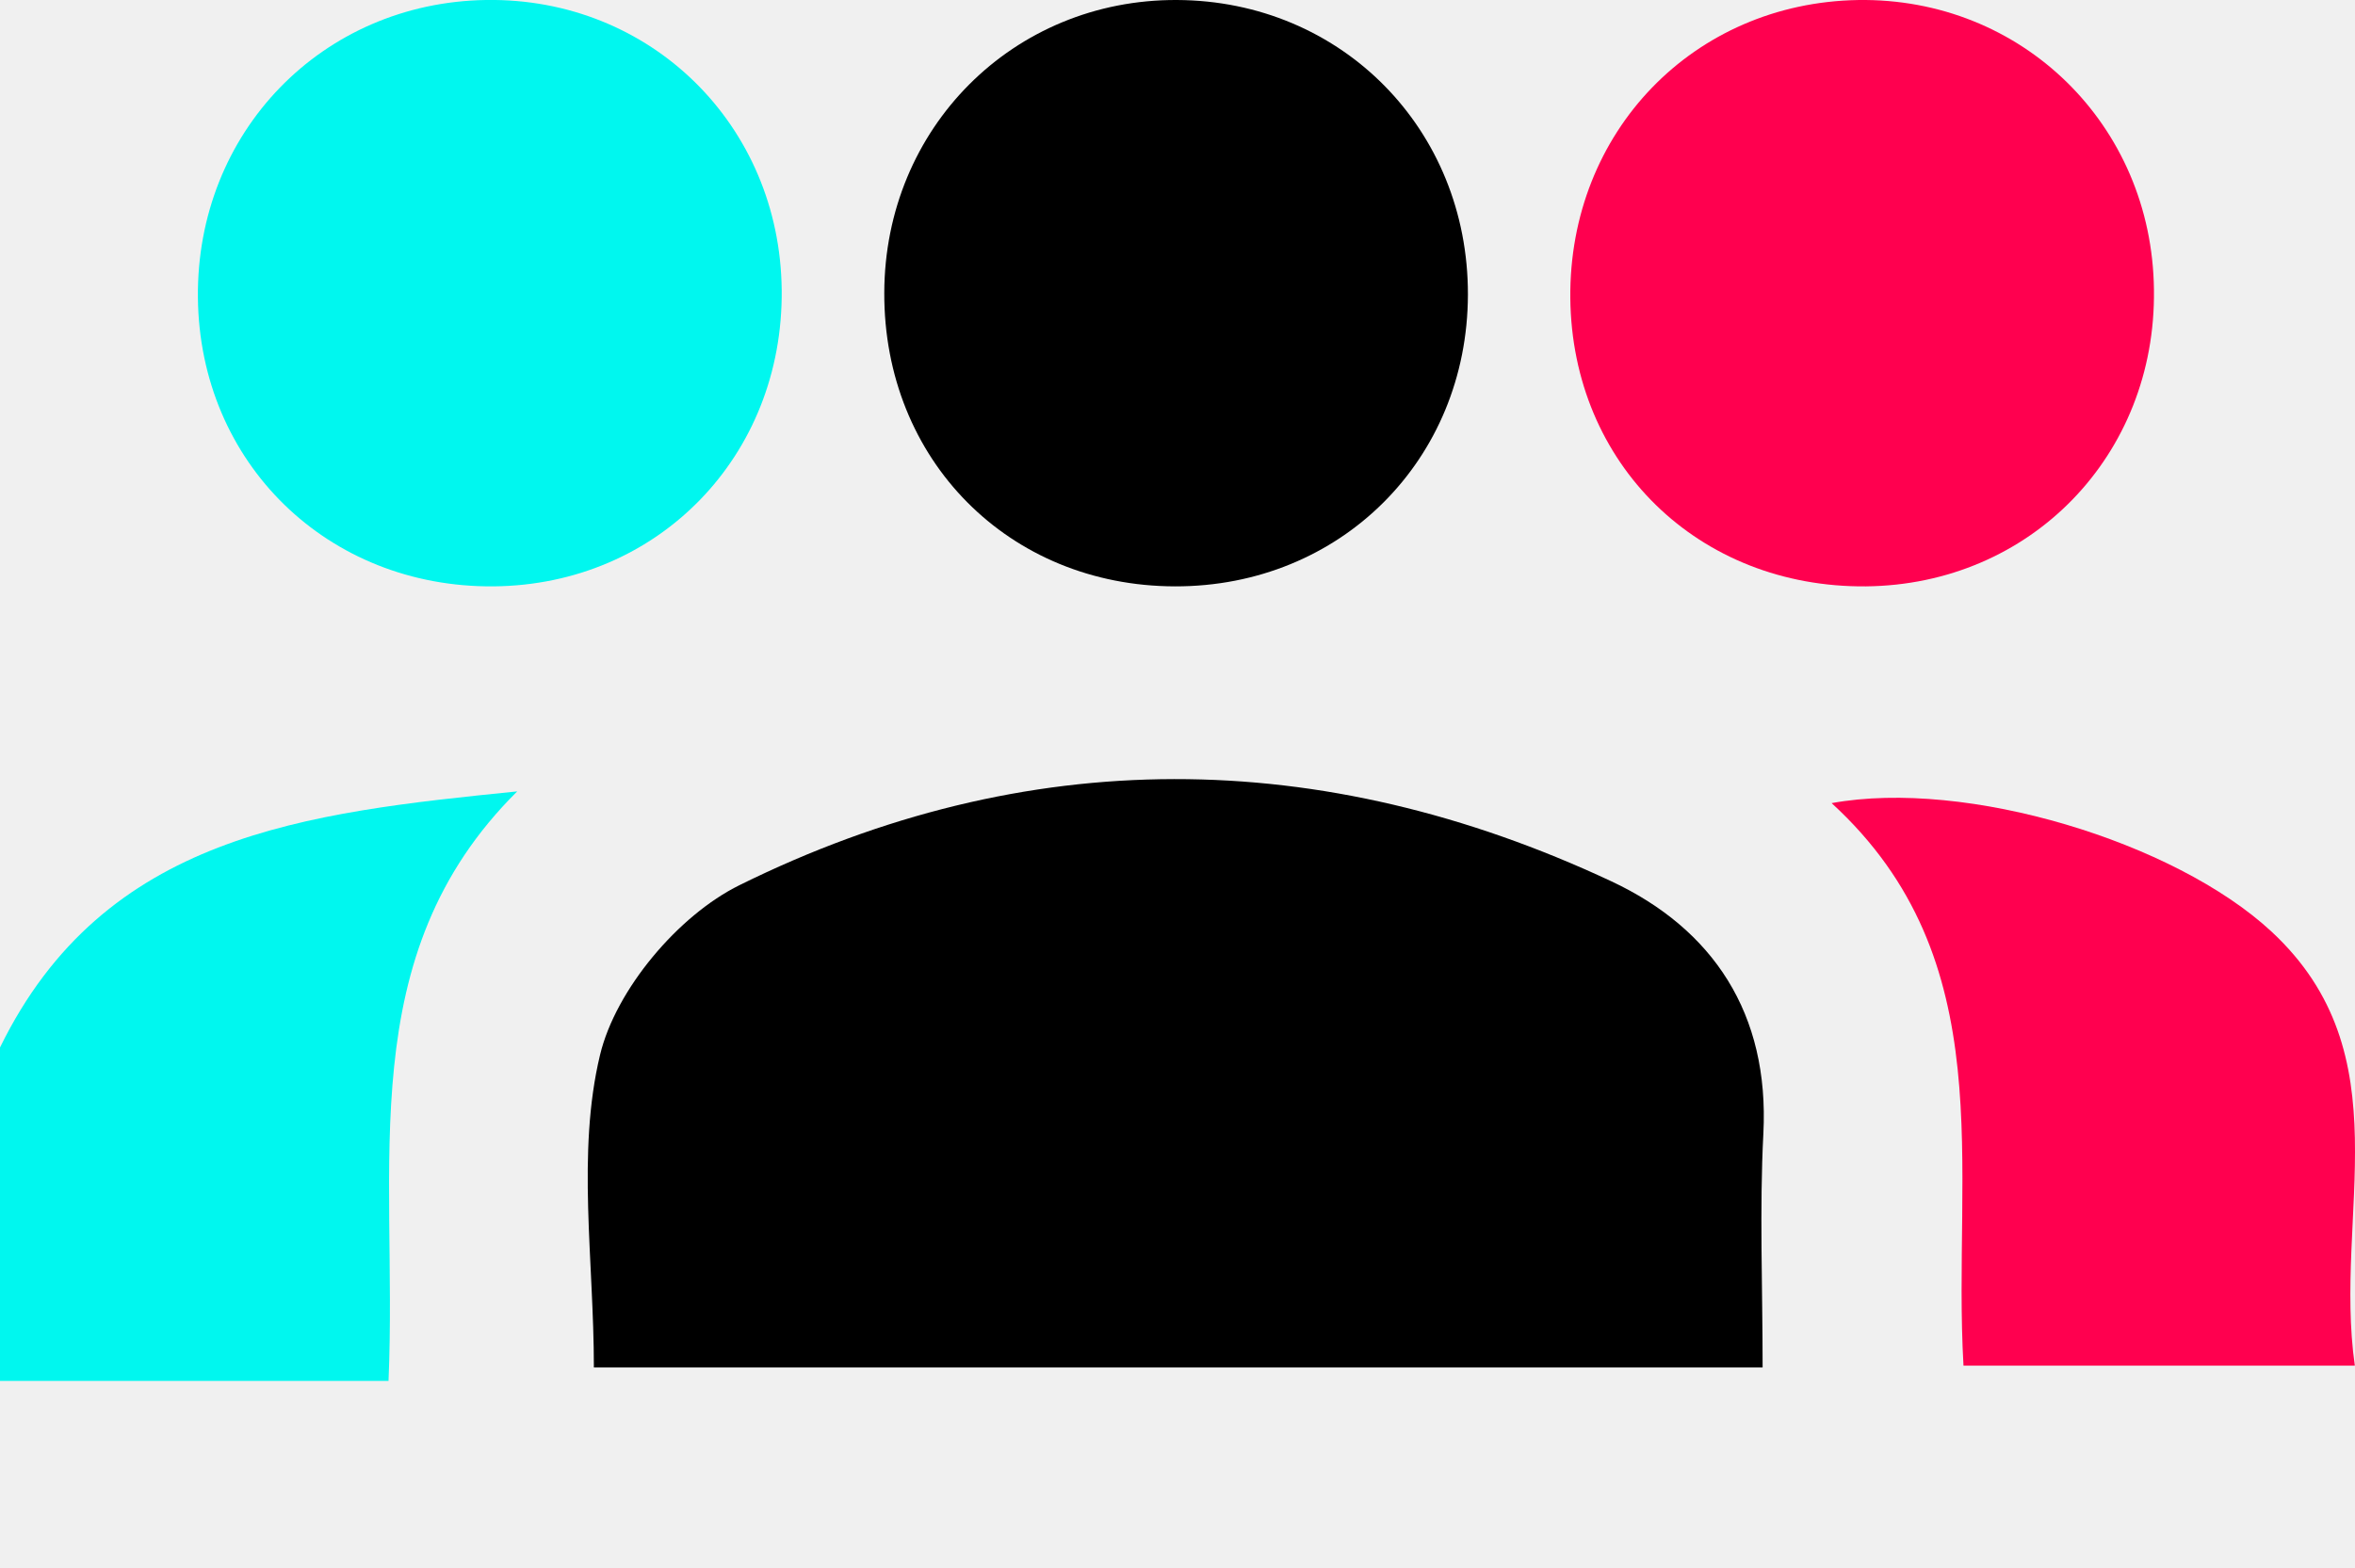
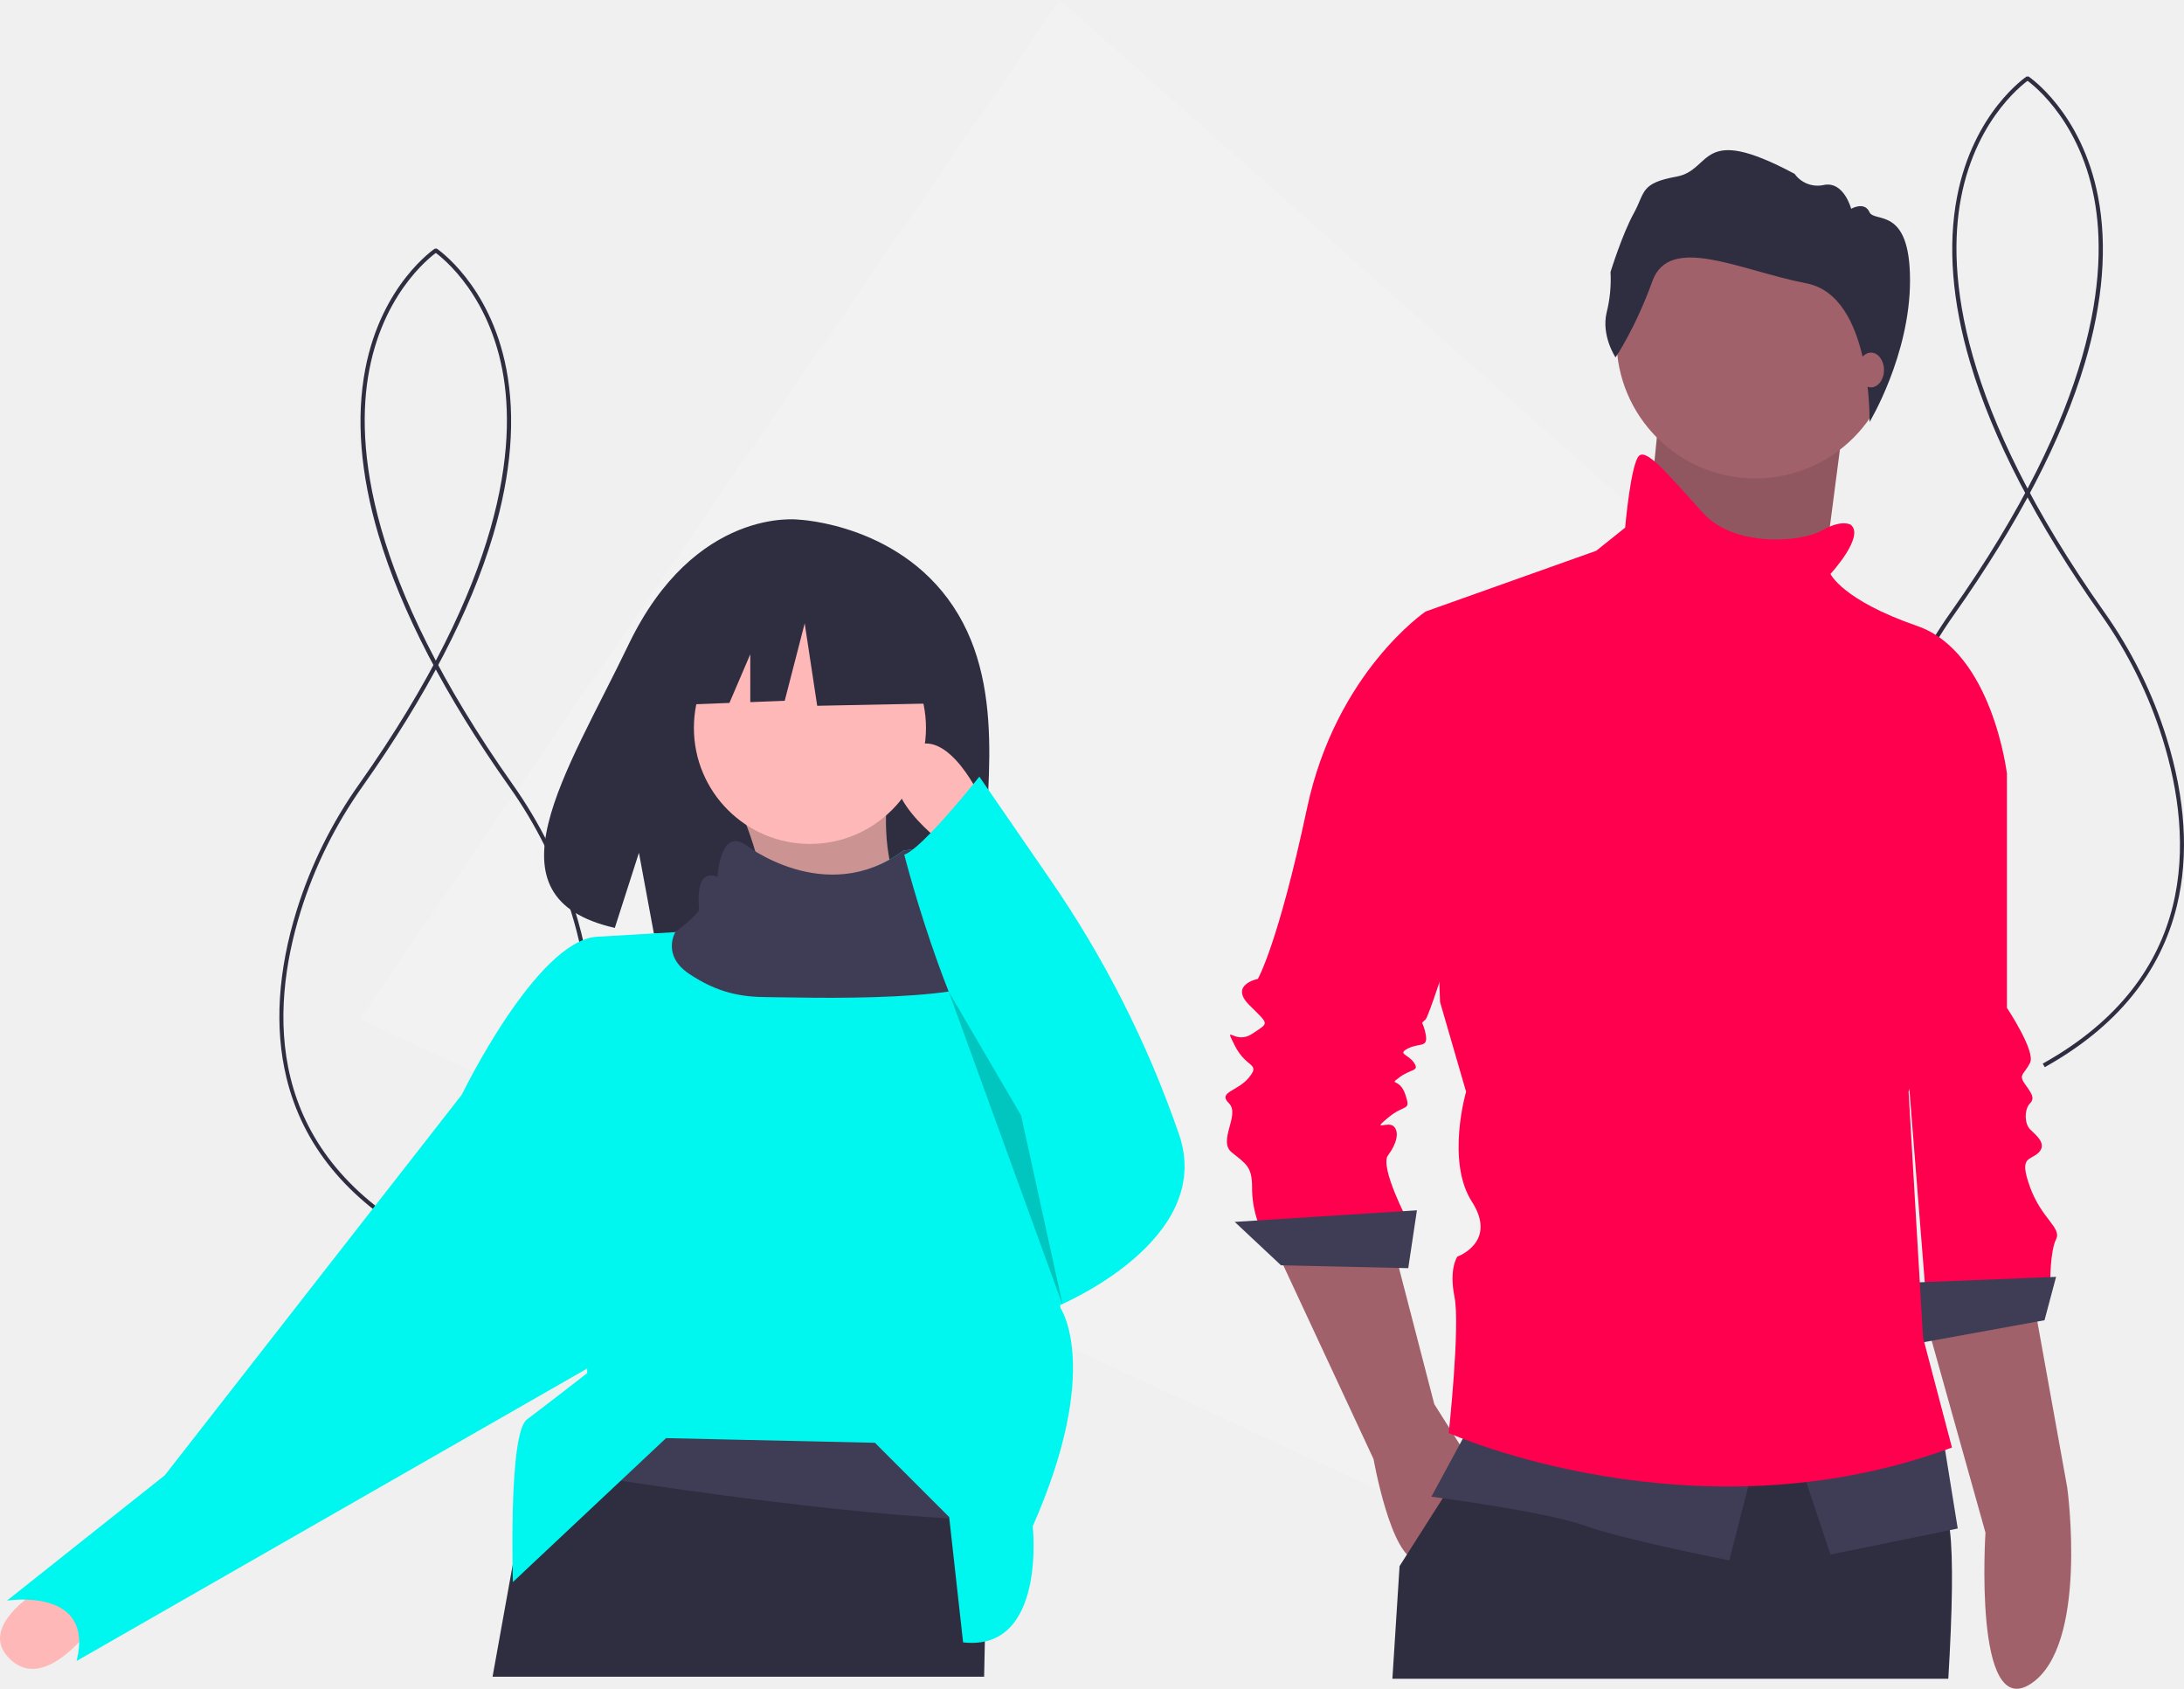
- <svg xmlns="http://www.w3.org/2000/svg" id="meet_the_fam_Button_hover_state" data-name="meet the fam Button hover state" width="319.299" height="212.641" viewBox="0 0 319.299 212.641">
-   <defs>
-     <clipPath id="clip-path">
-       <rect id="Rectangle_43" data-name="Rectangle 43" width="319.299" height="187.281" fill="#fff" />
-     </clipPath>
-   </defs>
-   <g id="Group_8" data-name="Group 8" transform="translate(-30)">
-     <g id="Group_7" data-name="Group 7" transform="translate(30)" clip-path="url(#clip-path)">
-       <path id="Path_79" data-name="Path 79" d="M30,104.648c14.162-28.943,41.474-31.824,70.126-34.731-22.507,22.32-16.185,50.58-17.449,79.953H30Z" transform="translate(-30 37.412)" fill="#00f7ef" />
-       <path id="Path_80" data-name="Path 80" d="M241.206,148.629H82.744c0-14.508-2.352-29.119.835-42.39,2.124-8.847,10.6-18.933,18.916-23.028,38.894-19.236,78.876-18.933,118.176-.531,13.833,6.471,21.47,17.972,20.636,34.226C240.776,127.195,241.206,137.558,241.206,148.629Z" transform="translate(-2.224 36.831)" />
-       <path id="Path_81" data-name="Path 81" d="M126.634,39.333c.228,22.522-16.767,39.989-39.046,40.191-22.507.2-39.881-16.734-40.108-39.155S64.3.33,86.576,0C108.831-.327,126.407,16.938,126.634,39.333Z" transform="translate(-20.648 -0.002)" fill="#00f7ef" />
-       <path id="Path_82" data-name="Path 82" d="M187.232,39.964c-.051,22.421-17.3,39.61-39.73,39.559-22.532-.051-39.475-17.164-39.4-39.812C108.154,17.366,125.577-.1,147.782,0,170.087.1,187.283,17.517,187.232,39.964Z" transform="translate(11.792 0)" />
-       <path id="Path_83" data-name="Path 83" d="M208.777,79.525c-22.684.2-39.856-16.557-40.083-39.1-.2-22.522,16.691-40.04,39-40.419,22.2-.354,39.88,16.911,40.133,39.281C248.128,61.78,231.082,79.3,208.777,79.525Z" transform="translate(44.213 -0.002)" fill="#ff004f" />
-       <path id="Path_84" data-name="Path 84" d="M209.653,147.494c-1.543-26.87,5.387-54.979-17.879-76.288,18.284-3.337,46.507,5.258,59.606,17.391,18.057,16.734,8.4,38.345,11.331,58.9Z" transform="translate(56.564 37.714)" fill="#ff004f" />
-     </g>
-   </g>
+ <svg xmlns="http://www.w3.org/2000/svg" id="Group_45" data-name="Group 45" width="1066.102" height="824.2" viewBox="0 0 1066.102 824.2">
+   <path id="Path_713" data-name="Path 713" d="M962.551,394.71l-15.879,71.42-12.89,57.94-10.274,46.21-12.882,57.94L868.531,817.51,346.914,576.48l-38.342-17.72-48.533-22.43-38.356-17.72-46.132-21.32L201.7,459.24l21.748-31.64,27.513-40.03,21.742-31.62L517.369,0,776.55,229.8,822.7,270.72l36.8,32.63,46.161,40.92Z" fill="#f2f2f2" />
+   <path id="Path_714" data-name="Path 714" d="M271.3,642.731c-34.88-19.444-56.594-45.991-64.539-78.9-5.9-24.436-4.2-51.933,5.038-81.728a218.889,218.889,0,0,1,30.439-61.484c70.638-99.986,77.014-165.138,69.923-202.187-7.774-40.623-33.031-57.494-33.286-57.66l1.09-1.677c.261.169,26.184,17.433,34.145,58.88,4.589,23.895,2.43,51.141-6.417,80.981-11.012,37.138-32.484,78.459-63.821,122.816a216.906,216.906,0,0,0-30.163,60.922c-15.158,48.867-17.3,116,58.564,158.292Z" transform="translate(-66.947 -37.9)" fill="#2f2e41" />
+   <path id="Path_715" data-name="Path 715" d="M288.074,642.731c34.88-19.444,56.594-45.991,64.539-78.9,5.9-24.436,4.2-51.933-5.038-81.728a218.888,218.888,0,0,0-30.439-61.484C246.5,320.631,240.122,255.479,247.213,218.43c7.774-40.623,33.031-57.494,33.286-57.66l-1.09-1.677c-.261.169-26.184,17.433-34.145,58.88-4.589,23.895-2.43,51.141,6.417,80.981,11.012,37.138,32.484,78.459,63.821,122.816a216.9,216.9,0,0,1,30.163,60.922c15.158,48.867,17.3,116-58.564,158.292Z" transform="translate(-66.947 -37.9)" fill="#2f2e41" />
+   <path id="Path_716" data-name="Path 716" d="M1048.3,558.731c-34.88-19.444-56.593-45.991-64.538-78.9-5.9-24.436-4.2-51.933,5.038-81.728a218.891,218.891,0,0,1,30.439-61.484c70.638-99.986,77.014-165.138,69.923-202.187-7.774-40.623-33.031-57.494-33.286-57.66l1.09-1.677c.261.169,26.184,17.433,34.145,58.88,4.589,23.895,2.43,51.141-6.417,80.981-11.012,37.138-32.484,78.459-63.821,122.816a216.907,216.907,0,0,0-30.163,60.922c-15.158,48.867-17.3,116,58.564,158.292Z" transform="translate(-66.947 -37.9)" fill="#2f2e41" />
+   <path id="Path_717" data-name="Path 717" d="M1065.07,558.731c34.88-19.444,56.594-45.991,64.539-78.9,5.9-24.436,4.2-51.933-5.038-81.728a218.889,218.889,0,0,0-30.439-61.484c-70.638-99.986-77.014-165.138-69.923-202.187,7.774-40.623,33.031-57.494,33.286-57.66l-1.09-1.677c-.261.169-26.184,17.433-34.145,58.88-4.589,23.895-2.43,51.141,6.417,80.981,11.012,37.138,32.484,78.459,63.821,122.816a216.905,216.905,0,0,1,30.163,60.922c15.158,48.867,17.3,116-58.564,158.292Z" transform="translate(-66.947 -37.9)" fill="#2f2e41" />
+   <path id="Path_718" data-name="Path 718" d="M534.762,337.845c-26.207-44.281-78.055-46.345-78.055-46.345s-50.523-6.461-82.933,60.98c-30.209,62.861-71.9,123.554-6.712,138.269L378.836,454.1l7.292,39.378a255.063,255.063,0,0,0,27.892.477c69.812-2.254,136.3.659,134.157-24.392C545.332,436.26,559.978,380.453,534.762,337.845Z" transform="translate(-66.947 -37.9)" fill="#2f2e41" />
+   <path id="Path_719" data-name="Path 719" d="M427.194,430.522c9.03,19.975,14.725,43.786,18.125,70.233l72.5-4.531c-16.668-23.619-22.2-50.728-15.859-81.561Z" transform="translate(-66.947 -37.9)" fill="#ffb8b8" />
+   <path id="Path_720" data-name="Path 720" d="M427.194,430.522c9.03,19.975,14.725,43.786,18.125,70.233l72.5-4.531c-16.668-23.619-22.2-50.728-15.859-81.561Z" transform="translate(-66.947 -37.9)" opacity="0.2" />
+   <path id="Path_721" data-name="Path 721" d="M90.819,810.844S53.3,830.943,72.337,848.1s44.193-22.714,44.193-22.714Z" transform="translate(-66.947 -37.9)" fill="#ffb8b8" />
+   <path id="Path_722" data-name="Path 722" d="M482.591,714.334l-.586,27.458-1.251,59.33v.01l-.364,17.182H240.438l9.752-54.151.01-.04,8.732-48.467,3.9-21.705v-.01l197.108-27.186Z" fill="#2f2e41" />
+   <path id="Path_723" data-name="Path 723" d="M549.537,752.237l-.589,27.459c-69.735-1.79-177.827-18.623-223.071-26.145l3.9-21.7,197.107-27.187Z" transform="translate(-66.947 -37.9)" fill="#3f3d56" />
+   <circle id="Ellipse_36" data-name="Ellipse 36" cx="56.64" cy="56.64" r="56.64" transform="translate(338.724 298.6)" fill="#ffb8b8" />
+   <path id="Path_724" data-name="Path 724" d="M571.06,782.823s6.8,61.171-33.984,56.64l-6.8-61.171-36.25-36.25-101.952-2.266L317.313,810.01s-2.266-72.5,6.8-79.3,29.453-22.656,29.453-22.656V696.73L292.391,572.122s36.25-74.765,65.7-77.03l38.515-2.266s13.594-6.8,13.594-9.062-2.266-20.39,9.062-15.859c0,0,1.019-23.245,12.959-16.154,0,0,37.586,29.453,75.739,1.291,0,0,17.785-3.262,15.519,5.8s0,15.859,4.531,15.859,24.922,6.8,24.922,11.328c0,.974,1.473,10.354,3.783,24.468v.023c8.406,51.452,27.935,165.819,27.935,165.819S605.044,705.792,571.06,782.823Z" transform="translate(-66.947 -37.9)" fill="#00f7ef" />
+   <path id="Path_725" data-name="Path 725" d="M308.25,560.794l-15.859,11.328-145,185.779-77.03,61.171s43.046-6.8,33.984,29.453L369.422,696.73Z" transform="translate(-66.947 -37.9)" fill="#00f7ef" />
+   <path id="Path_726" data-name="Path 726" d="M556.718,510.5v.023c-3.013,17.717-101.2,14.024-114.8,14.024S417,522.279,403.4,513.217s-6.8-20.39-6.8-20.39,11.575-8.816,11.575-11.081-2.266-20.39,9.062-15.859c0,0,1.019-23.245,12.959-16.154,0,0,39.605,31.472,77.758,3.31,0,0,17.785-3.262,15.519,5.8s0,15.859,4.531,15.859,24.922,6.8,24.922,11.328C552.935,487,554.408,496.383,556.718,510.5Z" transform="translate(-66.947 -37.9)" fill="#3f3d56" />
+   <path id="Path_727" data-name="Path 727" d="M545.005,425.991s-18.125-38.515-36.25-20.39,20.39,45.312,20.39,45.312Z" transform="translate(-66.947 -37.9)" fill="#ffb8b8" />
+   <path id="Path_728" data-name="Path 728" d="M545.005,416.929S517.017,452.3,508.355,455c0,0,25.322,100.126,57.04,127.313l18.125,92.89s77.03-31.718,58.906-83.827l-.541-1.554a513.989,513.989,0,0,0-62.1-122.408Z" transform="translate(-66.947 -37.9)" fill="#00f7ef" />
+   <path id="Path_729" data-name="Path 729" d="M463.1,483.933l55.737,153.374-20.39-92.89Z" opacity="0.2" />
+   <path id="Path_730" data-name="Path 730" d="M456.229,295.676l-51.224-26.831-70.737,10.976L319.632,344.46l36.432-1.4,10.178-23.748v23.357l16.81-.647,9.757-37.808,6.1,40.247,59.761-1.219Z" fill="#2f2e41" />
+   <path id="Path_731" data-name="Path 731" d="M1007.08,682.238l29.06,103.671s-5.989,91.827,21.959,73.861c28.6-18.386,17.966-95.819,17.966-95.819l-16.755-93.006Z" transform="translate(-66.947 -37.9)" fill="#a0616a" />
+   <path id="Path_732" data-name="Path 732" d="M1022.61,391.415l24,24V529.768s14.118,21.176,11.294,26.823-5.647,5.647-2.823,9.882,5.647,7.059,2.823,9.882-2.823,9.882,0,12.706,8.471,7.059,4.235,11.294-9.882,1.412-4.235,16.941,15.529,19.765,12.706,25.412-2.823,19.765-2.823,19.765l-60.706,8.471L994.37,511.415Z" transform="translate(-66.947 -37.9)" fill="#ff004f" />
+   <path id="Path_733" data-name="Path 733" d="M1003.66,623.161l-70.59,2.824,2.823,29.647,62.118-11.294Z" fill="#3f3d56" />
+   <path id="Path_734" data-name="Path 734" d="M809.541,205.986l-8.471,84.705L887.188,303.4l6.353-48.705,6.353-48.706Z" fill="#a0616a" />
+   <path id="Path_735" data-name="Path 735" d="M809.541,205.527l-8.471,84.706,86.118,12.706,6.353-48.706,6.353-48.706Z" opacity="0.1" />
+   <path id="Path_736" data-name="Path 736" d="M689.43,646.944,737.43,750s8.471,48,21.176,49.412S784.018,750,784.018,750L767.077,723.18l-19.765-76.235Z" transform="translate(-66.947 -37.9)" fill="#a0616a" />
+   <path id="Path_737" data-name="Path 737" d="M1018,857.214H746.635c2.15-34.011,3.5-54.978,3.5-54.978l3.6-5.673L771.217,769.1,783.694,749.5l4.351-6.845,1.615-2.534L806.751,737l176.323-32.173A215.422,215.422,0,0,0,995.4,742.936c1.2,2.736,2.493,5.471,3.877,8.177,4.432,8.652,9.843,16.849,16.273,22.886,1.464,1.373,2.524,5.037,3.21,10.671C1020.46,798.47,1019.97,824.132,1018,857.214Z" transform="translate(-66.947 -37.9)" fill="#2f2e41" />
+   <circle id="Ellipse_37" data-name="Ellipse 37" cx="67.765" cy="67.765" r="67.765" transform="translate(789.07 97.986)" fill="#a0616a" />
+   <path id="Path_738" data-name="Path 738" d="M772.724,342l-9.882-5.647s-43.765,29.647-57.882,96-24,83.294-24,83.294-14.118,2.824-4.235,12.706,9.882,8.471,1.412,14.118-14.118-5.647-8.471,5.647,12.706,8.471,7.059,15.529-15.529,7.059-9.882,12.706-5.647,18.353,1.412,24,9.882,7.059,9.882,16.941a49.992,49.992,0,0,0,2.824,16.941h73.412s-14.118-26.823-9.882-32.471,5.647-11.294,2.824-14.118-11.294,2.824-2.824-4.235,11.294-2.824,8.471-11.294-8.471-4.235-2.824-8.471,9.882-2.824,7.059-7.059-8.471-4.235-2.824-7.059,9.882,0,8.471-7.059-2.824-4.235,0-7.059,32.471-98.823,32.471-101.647S772.724,342,772.724,342Z" transform="translate(-66.947 -37.9)" fill="#ff004f" />
+   <path id="Path_739" data-name="Path 739" d="M691.659,590.691l-88.941,5.647,22.588,21.176,62.118,1.412Z" fill="#3f3d56" />
+   <path id="Path_740" data-name="Path 740" d="M784.018,734.473l-18.353,33.882s55.059,7.059,74.823,14.118,70.588,16.941,70.588,16.941L923.782,750Z" transform="translate(-66.947 -37.9)" fill="#3f3d56" />
+   <path id="Path_741" data-name="Path 741" d="M878.011,712.1l15.53,46.588,62.117-12.706L948.6,702.22Z" fill="#3f3d56" />
+   <path id="Path_742" data-name="Path 742" d="M970.37,294s-4.235-2.824-14.118,2.824S913.9,305.3,898.37,288.356s-26.823-31.059-31.059-28.235-7.059,35.294-7.059,35.294l-14.118,11.294-83.294,29.647L769.9,526.944l12.706,43.765s-9.882,33.882,2.824,53.647-7.059,26.823-7.059,26.823-4.235,5.647-1.412,19.765-2.824,66.353-2.824,66.353,120,53.647,245.646,7.059l-14.118-53.647-7.059-120s7.059-19.765,5.647-28.235S1046.6,415.415,1046.6,415.415s-7.059-59.294-43.765-72S960.487,318,960.487,318,977.429,299.65,970.37,294Z" transform="translate(-66.947 -37.9)" fill="#ff004f" />
+   <path id="Path_743" data-name="Path 743" d="M855.548,212.331s-7.037-10.555-4.33-21.923a66.444,66.444,0,0,0,1.895-19.758s5.684-18.4,11.367-28.689,2.977-14.615,20.84-17.863,10.555-26.524,57.649-1.353a13.811,13.811,0,0,0,14.345,5.413c9.743-1.895,13.262,11.638,13.262,11.638s6.5-3.789,8.932,1.624,19.8-3.249,19.8,33.289-19.765,69.176-19.765,69.176S981,182.424,948.788,176.2s-66.851-24.359-75.242-1.083S855.548,212.331,855.548,212.331Z" transform="translate(-66.947 -37.9)" fill="#2f2e41" />
+   <ellipse id="Ellipse_38" data-name="Ellipse 38" cx="6.353" cy="8.471" rx="6.353" ry="8.471" transform="translate(906.952 172.103)" fill="#a0616a" />
</svg>
